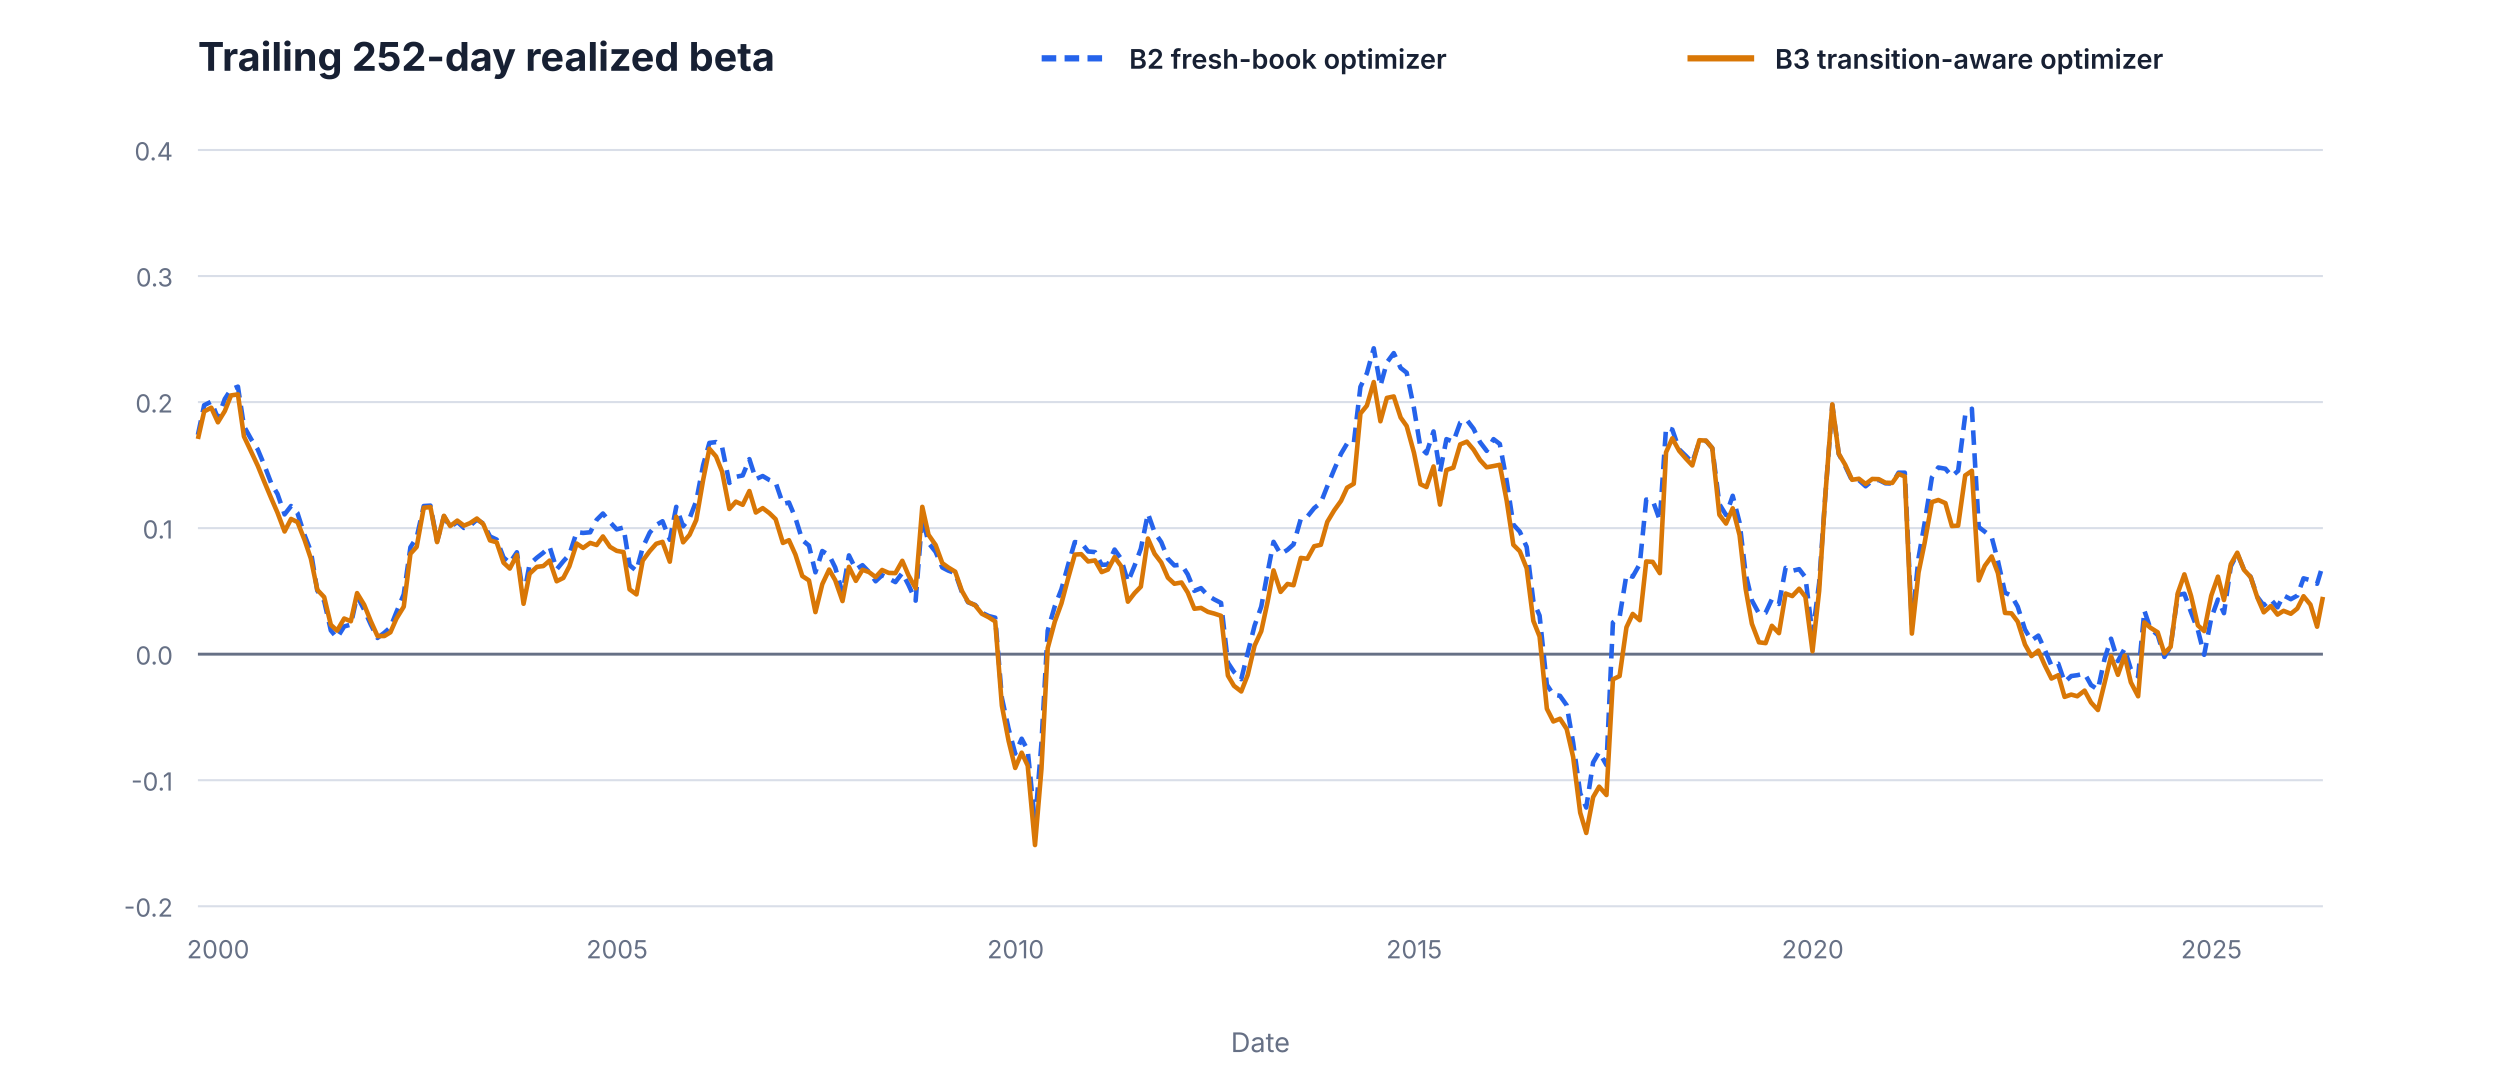
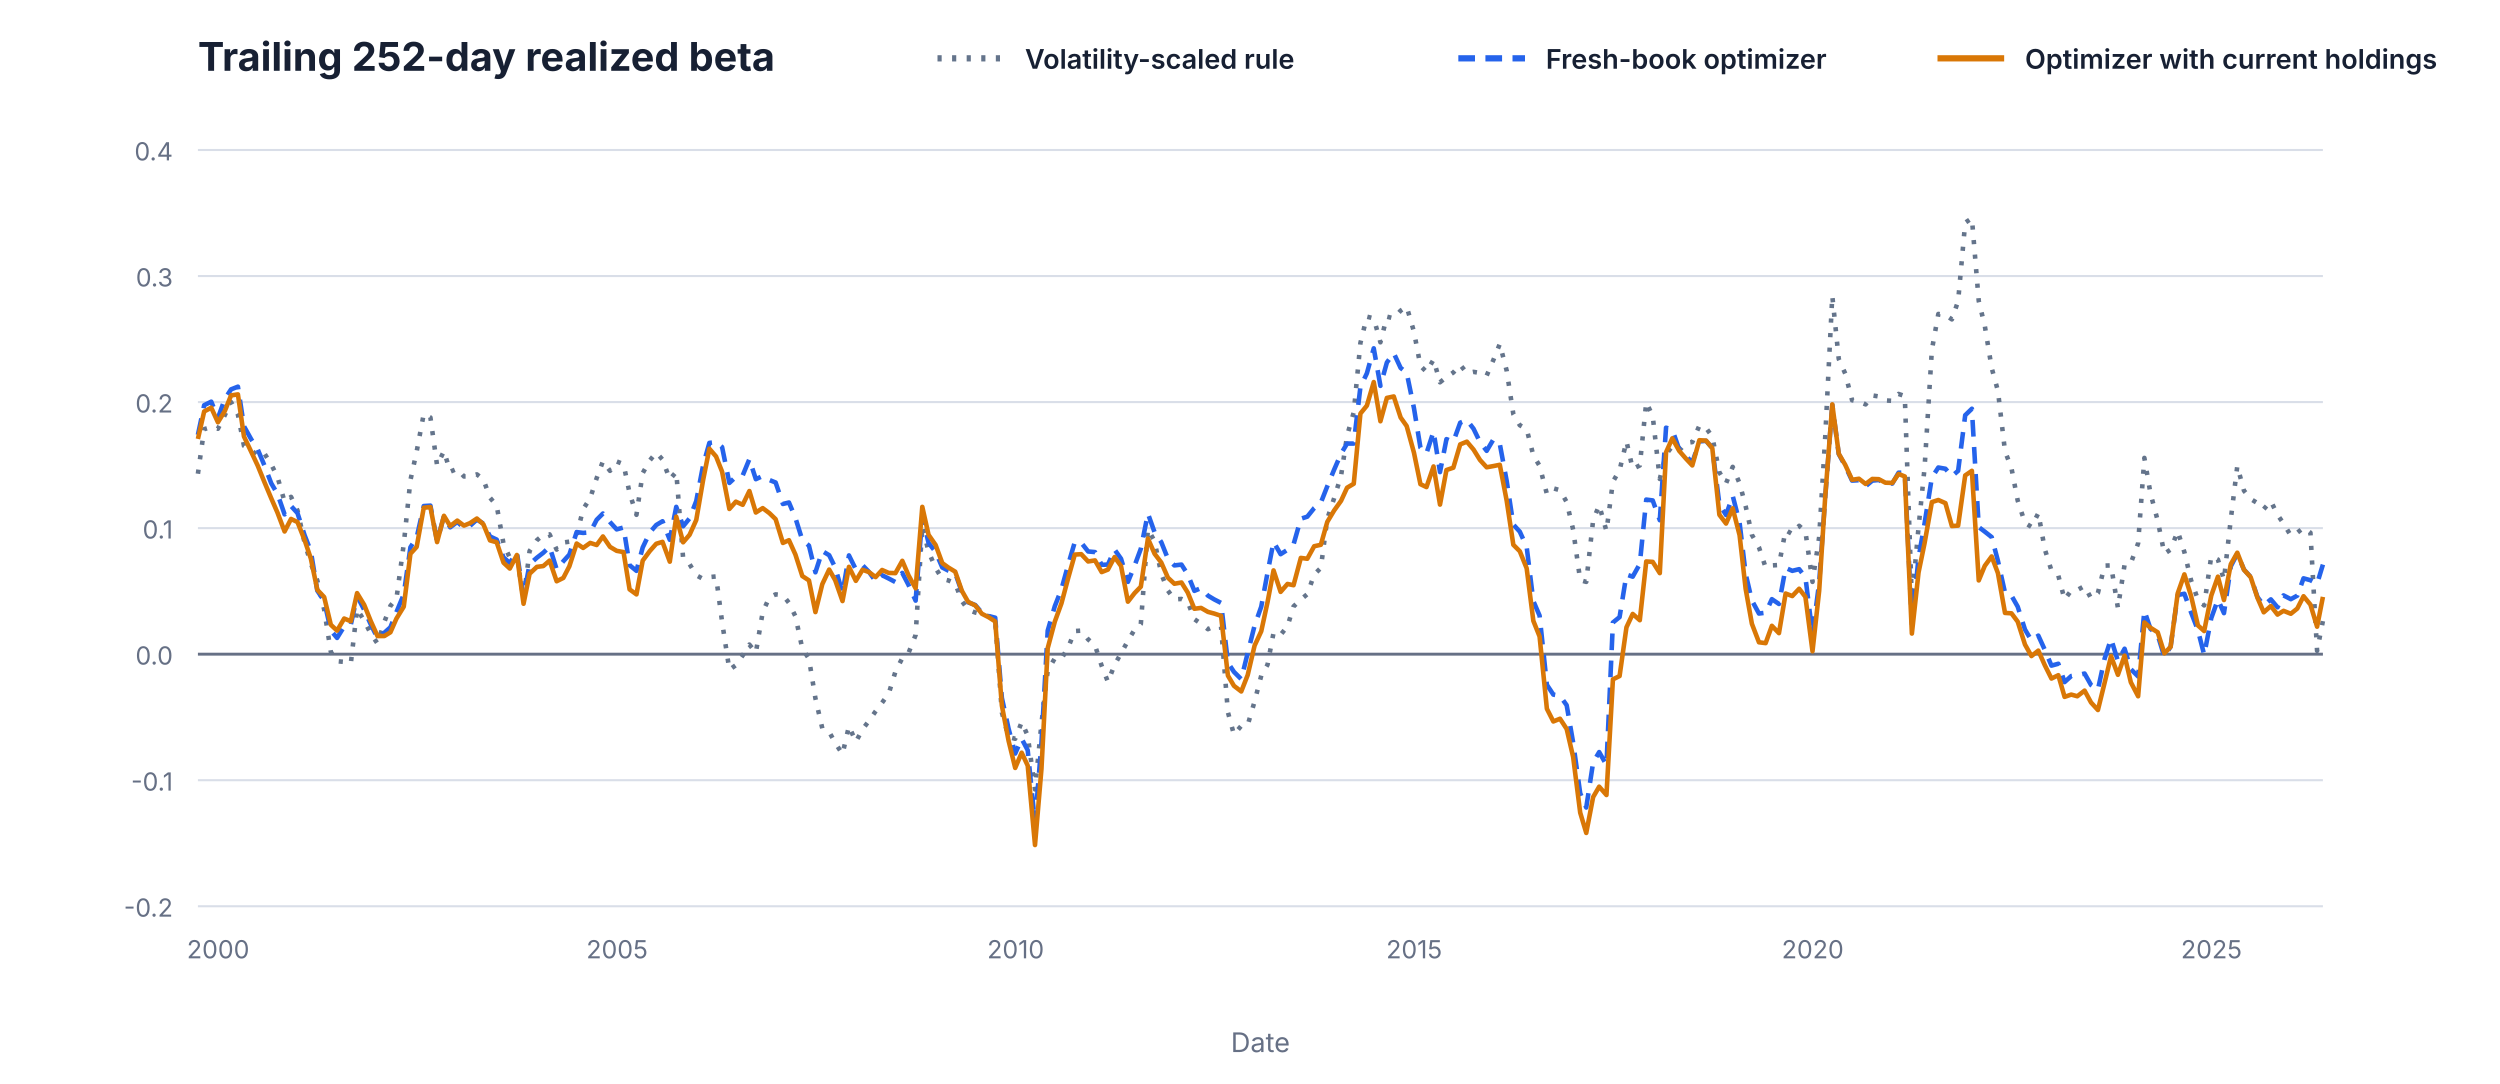
<svg xmlns="http://www.w3.org/2000/svg" width="1200" height="520" viewBox="0 0 1200 520" role="img" aria-labelledby="title desc">
  <g font-family="Inter, ui-sans-serif, -apple-system, BlinkMacSystemFont, Segoe UI, sans-serif">
    <line x1="95.0" y1="435.0" x2="1115.0" y2="435.0" stroke="#D9DEE8" stroke-width="1" />
    <text x="83.0" y="440.0" fill="#667085" font-size="12" font-weight="400" text-anchor="end">-0.2</text>
    <line x1="95.0" y1="374.5" x2="1115.0" y2="374.5" stroke="#D9DEE8" stroke-width="1" />
    <text x="83.0" y="379.5" fill="#667085" font-size="12" font-weight="400" text-anchor="end">-0.1</text>
    <line x1="95.0" y1="314.0" x2="1115.0" y2="314.0" stroke="#667085" stroke-width="1.4" />
    <text x="83.0" y="319.0" fill="#667085" font-size="12" font-weight="400" text-anchor="end">0.0</text>
    <line x1="95.0" y1="253.5" x2="1115.0" y2="253.5" stroke="#D9DEE8" stroke-width="1" />
    <text x="83.0" y="258.5" fill="#667085" font-size="12" font-weight="400" text-anchor="end">0.1</text>
    <line x1="95.0" y1="193.0" x2="1115.0" y2="193.0" stroke="#D9DEE8" stroke-width="1" />
    <text x="83.0" y="198.0" fill="#667085" font-size="12" font-weight="400" text-anchor="end">0.2</text>
    <line x1="95.0" y1="132.5" x2="1115.0" y2="132.5" stroke="#D9DEE8" stroke-width="1" />
    <text x="83.0" y="137.5" fill="#667085" font-size="12" font-weight="400" text-anchor="end">0.3</text>
    <line x1="95.0" y1="72.0" x2="1115.0" y2="72.0" stroke="#D9DEE8" stroke-width="1" />
    <text x="83.0" y="77.0" fill="#667085" font-size="12" font-weight="400" text-anchor="end">0.4</text>
    <text x="104.7" y="460.0" fill="#667085" font-size="12" font-weight="400" text-anchor="middle">2000</text>
    <text x="296.2" y="460.0" fill="#667085" font-size="12" font-weight="400" text-anchor="middle">2005</text>
    <text x="487.5" y="460.0" fill="#667085" font-size="12" font-weight="400" text-anchor="middle">2010</text>
    <text x="678.8" y="460.0" fill="#667085" font-size="12" font-weight="400" text-anchor="middle">2015</text>
    <text x="870.1" y="460.0" fill="#667085" font-size="12" font-weight="400" text-anchor="middle">2020</text>
    <text x="1061.5" y="460.0" fill="#667085" font-size="12" font-weight="400" text-anchor="middle">2025</text>
    <text x="95.0" y="34.0" fill="#172033" font-size="19" font-weight="650" text-anchor="start">Trailing 252-day realized beta</text>
-     <line x1="500.0" y1="28.0" x2="532.0" y2="28.0" stroke="#2563EB" stroke-width="3" stroke-dasharray="7 4" />
-     <text x="542.0" y="33.0" fill="#172033" font-size="13" font-weight="600" text-anchor="start">B2 fresh-book optimizer</text>
-     <path d="M95.0,208.7 L98.0,194.5 L101.4,192.8 L104.6,200.7 L107.9,191.5 L110.9,186.9 L114.2,185.6 L117.1,204.6 L120.6,210.9 L123.7,215.7 L127.0,223.6 L130.2,232.0 L133.2,237.1 L136.6,246.9 L139.7,242.9 L142.8,246.3 L146.2,256.9 L149.2,264.6 L152.3,283.5 L155.6,288.5 L158.8,302.6 L161.8,306.2 L165.2,300.7 L168.4,299.8 L171.4,286.1 L174.8,292.7 L178.0,299.8 L181.2,306.2 L184.5,303.7 L187.4,301.1 L190.3,293.8 L193.8,285.3 L197.0,262.7 L200.0,258.0 L203.4,242.9 L206.6,242.7 L209.8,259.8 L213.1,247.8 L216.1,253.1 L219.5,250.5 L222.7,253.4 L225.6,252.4 L228.9,249.4 L232.0,251.3 L235.2,257.5 L238.4,259.0 L241.7,267.6 L244.7,270.2 L248.1,265.1 L251.3,286.5 L254.2,270.8 L257.7,267.7 L260.8,265.3 L263.8,262.4 L267.2,273.3 L270.4,269.4 L273.3,266.2 L276.8,255.4 L279.9,255.8 L283.3,255.5 L286.4,249.5 L289.4,246.5 L292.8,250.6 L296.0,254.1 L299.3,253.2 L302.2,271.3 L305.5,274.0 L308.5,262.8 L311.9,255.6 L315.0,252.0 L318.0,250.2 L321.5,259.1 L324.6,243.3 L327.9,252.6 L331.0,248.8 L334.2,240.5 L337.5,223.3 L340.5,212.6 L343.7,212.2 L346.6,214.6 L350.1,231.8 L353.2,228.9 L356.5,228.2 L359.7,220.4 L362.8,230.0 L366.1,228.5 L369.3,230.4 L372.3,231.6 L375.8,241.9 L378.7,241.2 L381.8,248.6 L385.1,259.2 L388.3,261.9 L391.4,274.7 L394.7,264.5 L398.0,266.5 L400.9,272.4 L404.4,284.6 L407.5,266.6 L410.8,273.3 L414.0,271.3 L417.1,274.5 L420.3,279.0 L423.4,276.1 L426.6,277.7 L429.8,279.4 L433.1,275.0 L436.1,280.8 L439.5,288.3 L442.7,247.9 L445.7,260.6 L449.1,264.9 L452.3,272.4 L455.2,273.9 L458.5,275.1 L461.7,284.2 L464.7,289.1 L468.1,290.4 L471.3,294.1 L474.6,295.7 L477.7,296.5 L480.9,335.0 L484.1,349.7 L487.3,361.7 L490.4,354.6 L493.3,360.1 L496.8,395.3 L499.9,356.6 L502.9,302.7 L506.3,291.0 L509.5,282.8 L512.8,270.8 L515.9,260.2 L519.0,260.5 L522.3,264.7 L525.6,265.0 L528.8,271.1 L531.8,271.0 L535.0,263.8 L538.1,268.2 L541.4,279.3 L544.6,271.5 L547.6,263.4 L551.0,246.5 L554.2,255.5 L557.4,260.2 L560.6,268.2 L563.7,271.4 L567.1,271.0 L570.1,275.7 L573.3,283.6 L576.5,282.3 L579.8,285.9 L582.8,287.7 L586.1,289.4 L589.4,318.1 L592.3,322.5 L595.8,326.0 L598.9,313.4 L602.2,300.3 L605.4,291.2 L608.4,275.0 L611.3,260.1 L614.7,266.0 L618.0,263.9 L620.9,261.3 L624.4,249.0 L627.5,248.0 L630.8,243.9 L634.0,241.3 L637.1,233.4 L640.4,225.4 L643.7,217.8 L646.6,212.9 L649.8,212.9 L653.0,185.7 L656.1,179.2 L659.4,167.2 L662.6,185.2 L665.7,174.0 L669.0,169.5 L672.3,176.6 L675.2,178.9 L678.7,195.9 L681.8,214.8 L684.7,217.6 L688.1,207.1 L691.2,226.6 L694.3,210.8 L697.6,212.0 L700.9,202.9 L704.1,201.6 L707.3,205.8 L710.4,212.2 L713.6,216.4 L716.9,210.8 L719.9,213.1 L723.2,230.8 L726.4,251.8 L729.5,255.2 L732.8,262.5 L736.0,288.5 L739.0,295.5 L742.5,328.7 L745.6,333.4 L748.8,334.0 L752.0,338.5 L755.1,356.4 L758.5,380.8 L761.4,387.6 L764.7,366.0 L767.6,361.0 L771.1,367.2 L774.2,298.8 L777.4,296.2 L780.7,275.8 L783.7,276.8 L787.1,270.7 L790.2,239.8 L793.3,240.2 L796.7,249.7 L799.7,205.3 L802.7,206.2 L806.0,215.7 L809.3,218.9 L812.3,222.0 L815.7,211.9 L818.9,211.6 L821.9,215.1 L825.3,242.0 L828.5,247.2 L831.7,238.0 L835.0,250.9 L837.9,275.4 L840.9,288.2 L844.3,294.5 L847.5,294.1 L850.5,287.6 L853.9,289.9 L857.1,272.6 L860.3,274.0 L863.6,273.2 L866.6,277.1 L870.0,304.5 L873.2,279.7 L876.1,238.7 L879.5,194.4 L882.6,217.9 L885.7,223.7 L889.0,230.7 L892.3,230.5 L895.5,233.4 L898.7,230.7 L901.8,230.4 L905.0,232.0 L908.3,232.1 L911.3,226.9 L914.3,226.9 L917.7,299.5 L920.9,267.8 L923.8,251.2 L927.3,229.2 L930.4,224.4 L933.8,225.0 L936.9,228.6 L939.9,226.0 L943.3,199.3 L946.5,196.2 L949.8,253.0 L952.7,255.2 L956.0,257.8 L959.0,269.2 L962.4,284.5 L965.5,285.9 L968.5,291.2 L972.0,302.2 L975.1,307.4 L978.4,305.1 L981.5,311.9 L984.7,319.5 L988.0,318.6 L991.0,327.4 L994.2,324.5 L997.1,324.1 L1000.6,323.3 L1003.7,328.8 L1007.0,331.0 L1010.2,316.2 L1013.3,306.6 L1016.6,317.3 L1019.8,311.4 L1022.8,321.2 L1026.3,324.7 L1029.3,293.1 L1032.2,301.8 L1035.7,304.8 L1038.9,315.3 L1041.9,310.3 L1045.3,285.6 L1048.5,285.0 L1051.7,293.9 L1055.0,302.5 L1058.0,314.3 L1061.4,296.7 L1064.6,287.8 L1067.5,294.3 L1070.8,271.8 L1073.9,265.8 L1077.1,273.4 L1080.3,276.9 L1083.6,286.6 L1086.6,290.6 L1090.0,287.7 L1093.2,291.5 L1096.1,285.8 L1099.6,287.6 L1102.7,285.9 L1105.7,277.6 L1109.0,278.5 L1112.2,280.2 L1115.0,271.0" fill="none" stroke="#2563EB" stroke-width="2.2" stroke-linejoin="round" stroke-dasharray="7 4" />
-     <line x1="810.0" y1="28.0" x2="842.0" y2="28.0" stroke="#D97706" stroke-width="3" />
-     <text x="852.0" y="33.0" fill="#172033" font-size="13" font-weight="600" text-anchor="start">B3 transition-aware optimizer</text>
+     <line x1="450.0" y1="28.0" x2="482.0" y2="28.0" stroke="#64748B" stroke-width="3" stroke-dasharray="2 5" />
+     <text x="492.0" y="33.0" fill="#172033" font-size="13" font-weight="600" text-anchor="start">Volatility-scaled rule</text>
+     <path d="M95.0,227.4 L98.0,206.0 L101.4,205.0 L104.6,205.8 L107.9,199.3 L110.9,193.0 L114.2,199.0 L117.1,214.0 L120.6,215.9 L123.7,219.0 L127.0,217.8 L130.2,222.9 L133.2,229.0 L136.6,240.8 L139.7,238.5 L142.8,245.0 L146.2,260.5 L149.2,270.5 L152.3,278.6 L155.6,292.6 L158.8,312.9 L161.8,317.4 L165.2,317.7 L168.4,318.4 L171.4,292.3 L174.8,298.0 L178.0,304.2 L181.2,308.9 L184.5,298.5 L187.4,290.8 L190.3,287.3 L193.8,261.2 L197.0,230.5 L200.0,216.7 L203.4,198.7 L206.6,200.4 L209.8,223.4 L213.1,216.5 L216.1,226.4 L219.5,225.0 L222.7,228.7 L225.6,228.7 L228.9,227.7 L232.0,230.1 L235.2,238.9 L238.4,242.7 L241.7,261.1 L244.7,267.7 L248.1,267.2 L251.3,287.6 L254.2,264.5 L257.7,259.3 L260.8,256.7 L263.8,256.5 L267.2,263.8 L270.4,260.4 L273.3,260.0 L276.8,256.9 L279.9,244.4 L283.3,239.1 L286.4,229.5 L289.4,221.4 L292.8,226.0 L296.0,221.5 L299.3,222.8 L302.2,236.7 L305.5,247.1 L308.5,227.1 L311.9,221.0 L315.0,217.2 L318.0,220.6 L321.5,230.1 L324.6,226.5 L327.9,268.0 L331.0,270.8 L334.2,276.1 L337.5,277.9 L340.5,277.0 L343.7,276.7 L346.6,298.5 L350.1,321.5 L353.2,319.3 L356.5,314.6 L359.7,309.4 L362.8,313.3 L366.1,293.8 L369.3,286.7 L372.3,285.3 L375.8,285.7 L378.7,289.4 L381.8,295.8 L385.1,311.3 L388.3,316.2 L391.4,335.2 L394.7,349.6 L398.0,351.3 L400.9,356.6 L404.4,362.0 L407.5,348.5 L410.8,356.1 L414.0,350.1 L417.1,346.0 L420.3,341.4 L423.4,337.3 L426.6,332.9 L429.8,322.4 L433.1,315.9 L436.1,313.4 L439.5,304.8 L442.7,252.4 L445.7,264.8 L449.1,272.7 L452.3,277.9 L455.2,278.6 L458.5,280.0 L461.7,288.5 L464.7,292.7 L468.1,294.0 L471.3,294.8 L474.6,295.8 L477.7,297.9 L480.9,342.0 L484.1,353.8 L487.3,354.6 L490.4,346.6 L493.3,353.1 L496.8,378.9 L499.9,347.3 L502.9,321.9 L506.3,316.0 L509.5,316.2 L512.8,310.6 L515.9,302.9 L519.0,302.7 L522.3,306.9 L525.6,309.8 L528.8,319.6 L531.8,327.3 L535.0,319.1 L538.1,313.6 L541.4,307.6 L544.6,302.2 L547.6,299.5 L551.0,254.0 L554.2,259.8 L557.4,275.4 L560.6,283.5 L563.7,287.7 L567.1,287.5 L570.1,288.9 L573.3,297.2 L576.5,299.4 L579.8,302.0 L582.8,300.6 L586.1,300.8 L589.4,341.9 L592.3,352.6 L595.8,348.4 L598.9,348.0 L602.2,336.7 L605.4,324.3 L608.4,319.1 L611.3,303.7 L614.7,304.7 L618.0,300.6 L620.9,291.1 L624.4,287.8 L627.5,285.2 L630.8,275.8 L634.0,272.6 L637.1,249.0 L640.4,239.1 L643.7,228.4 L646.6,209.1 L649.8,197.9 L653.0,164.6 L656.1,152.0 L659.4,152.8 L662.6,164.3 L665.7,152.0 L669.0,152.8 L672.3,149.1 L675.2,147.2 L678.7,159.2 L681.8,175.6 L684.7,178.5 L688.1,172.6 L691.2,183.5 L694.3,181.0 L697.6,178.8 L700.9,175.1 L704.1,179.1 L707.3,178.5 L710.4,179.0 L713.6,180.3 L716.9,172.6 L719.9,165.1 L723.2,177.9 L726.4,198.8 L729.5,204.1 L732.8,206.0 L736.0,218.6 L739.0,223.6 L742.5,237.1 L745.6,234.4 L748.8,235.3 L752.0,241.0 L755.1,254.2 L758.5,278.5 L761.4,279.3 L764.7,249.7 L767.6,242.5 L771.1,254.9 L774.2,231.2 L777.4,225.7 L780.7,211.8 L783.7,225.1 L787.1,223.4 L790.2,193.1 L793.3,199.7 L796.7,229.9 L799.7,218.1 L802.7,214.2 L806.0,216.2 L809.3,212.6 L812.3,212.2 L815.7,204.3 L818.9,205.4 L821.9,209.6 L825.3,226.7 L828.5,232.0 L831.7,224.1 L835.0,232.0 L837.9,242.9 L840.9,256.7 L844.3,262.7 L847.5,272.4 L850.5,271.4 L853.9,271.2 L857.1,254.5 L860.3,256.3 L863.6,252.4 L866.6,255.1 L870.0,279.3 L873.2,257.8 L876.1,209.8 L879.5,142.0 L882.6,172.3 L885.7,179.3 L889.0,192.1 L892.3,192.8 L895.5,194.1 L898.7,189.8 L901.8,190.3 L905.0,192.2 L908.3,192.4 L911.3,189.1 L914.3,190.1 L917.7,288.1 L920.9,253.1 L923.8,224.5 L927.3,167.9 L930.4,150.7 L933.8,151.2 L936.9,153.3 L939.9,144.5 L943.3,106.9 L946.5,104.7 L949.8,144.5 L952.7,156.4 L956.0,176.6 L959.0,187.6 L962.4,216.6 L965.5,224.7 L968.5,240.3 L972.0,251.0 L975.1,252.9 L978.4,246.3 L981.5,263.6 L984.7,273.9 L988.0,276.3 L991.0,287.8 L994.2,283.4 L997.1,283.2 L1000.6,281.3 L1003.7,287.2 L1007.0,284.6 L1010.2,271.5 L1013.3,271.4 L1016.6,291.8 L1019.8,271.0 L1022.8,270.3 L1026.3,260.8 L1029.3,219.8 L1032.2,236.7 L1035.7,249.9 L1038.9,265.8 L1041.9,263.8 L1045.3,255.0 L1048.5,265.0 L1051.7,278.5 L1055.0,287.8 L1058.0,290.6 L1061.4,267.0 L1064.6,268.6 L1067.5,278.3 L1070.8,249.1 L1073.9,223.7 L1077.1,235.5 L1080.3,239.5 L1083.6,241.5 L1086.6,244.4 L1090.0,240.5 L1093.2,247.1 L1096.1,251.3 L1099.6,257.1 L1102.7,255.7 L1105.7,253.3 L1109.0,255.7 L1112.2,312.4 L1115.0,298.0" fill="none" stroke="#64748B" stroke-width="2.2" stroke-linejoin="round" stroke-dasharray="2 5" />
+     <line x1="700.0" y1="28.0" x2="732.0" y2="28.0" stroke="#2563EB" stroke-width="3" stroke-dasharray="8 5" />
+     <text x="742.0" y="33.0" fill="#172033" font-size="13" font-weight="600" text-anchor="start">Fresh-book optimizer</text>
+     <path d="M95.0,208.7 L98.0,194.5 L101.4,192.8 L104.6,200.7 L107.9,191.5 L110.9,186.9 L114.2,185.6 L117.1,204.6 L120.6,210.9 L123.7,215.7 L127.0,223.6 L130.2,232.0 L133.2,237.1 L136.6,246.9 L139.7,242.9 L142.8,246.3 L146.2,256.9 L149.2,264.6 L152.3,283.5 L155.6,288.5 L158.8,302.6 L161.8,306.2 L165.2,300.7 L168.4,299.8 L171.4,286.1 L174.8,292.7 L178.0,299.8 L181.2,306.2 L184.5,303.7 L187.4,301.1 L190.3,293.8 L193.8,285.3 L197.0,262.7 L200.0,258.0 L203.4,242.9 L206.6,242.7 L209.8,259.8 L213.1,247.8 L216.1,253.1 L219.5,250.5 L222.7,253.4 L225.6,252.4 L228.9,249.4 L232.0,251.3 L235.2,257.5 L238.4,259.0 L241.7,267.6 L244.7,270.2 L248.1,265.1 L251.3,286.5 L254.2,270.8 L257.7,267.7 L260.8,265.3 L263.8,262.4 L267.2,273.3 L270.4,269.4 L273.3,266.2 L276.8,255.4 L279.9,255.8 L283.3,255.5 L286.4,249.5 L289.4,246.5 L292.8,250.6 L296.0,254.1 L299.3,253.2 L302.2,271.3 L305.5,274.0 L308.5,262.8 L311.9,255.6 L315.0,252.0 L318.0,250.2 L321.5,259.1 L324.6,243.3 L327.9,252.6 L331.0,248.8 L334.2,240.5 L337.5,223.3 L340.5,212.6 L343.7,212.2 L346.6,214.6 L350.1,231.8 L353.2,228.9 L356.5,228.2 L359.7,220.4 L362.8,230.0 L366.1,228.5 L369.3,230.4 L372.3,231.6 L375.8,241.9 L378.7,241.2 L381.8,248.6 L385.1,259.2 L388.3,261.9 L391.4,274.7 L394.7,264.5 L398.0,266.5 L400.9,272.4 L404.4,284.6 L407.5,266.6 L410.8,273.3 L414.0,271.3 L417.1,274.5 L420.3,279.0 L423.4,276.1 L426.6,277.7 L429.8,279.4 L433.1,275.0 L436.1,280.8 L439.5,288.3 L442.7,247.9 L445.7,260.6 L449.1,264.9 L452.3,272.4 L455.2,273.9 L458.5,275.1 L461.7,284.2 L464.7,289.1 L468.1,290.4 L471.3,294.1 L474.6,295.7 L477.7,296.5 L480.9,335.0 L484.1,349.7 L487.3,361.7 L490.4,354.6 L493.3,360.1 L496.8,395.3 L499.9,356.6 L502.9,302.7 L506.3,291.0 L509.5,282.8 L512.8,270.8 L515.9,260.2 L519.0,260.5 L522.3,264.7 L525.6,265.0 L528.8,271.1 L531.8,271.0 L535.0,263.8 L538.1,268.2 L541.4,279.3 L544.6,271.5 L547.6,263.4 L551.0,246.5 L554.2,255.5 L557.4,260.2 L560.6,268.2 L563.7,271.4 L567.1,271.0 L570.1,275.7 L573.3,283.6 L576.5,282.3 L579.8,285.9 L582.8,287.7 L586.1,289.4 L589.4,318.1 L592.3,322.5 L595.8,326.0 L598.9,313.4 L602.2,300.3 L605.4,291.2 L608.4,275.0 L611.3,260.1 L614.7,266.0 L618.0,263.9 L620.9,261.3 L624.4,249.0 L627.5,248.0 L630.8,243.9 L634.0,241.3 L637.1,233.4 L640.4,225.4 L643.7,217.8 L646.6,212.9 L649.8,212.9 L653.0,185.7 L656.1,179.2 L659.4,167.2 L662.6,185.2 L665.7,174.0 L669.0,169.5 L672.3,176.6 L675.2,178.9 L678.7,195.9 L681.8,214.8 L684.7,217.6 L688.1,207.1 L691.2,226.6 L694.3,210.8 L697.6,212.0 L700.9,202.9 L704.1,201.6 L707.3,205.8 L710.4,212.2 L713.6,216.4 L716.9,210.8 L719.9,213.1 L723.2,230.8 L726.4,251.8 L729.5,255.2 L732.8,262.5 L736.0,288.5 L739.0,295.5 L742.5,328.7 L745.6,333.4 L748.8,334.0 L752.0,338.5 L755.1,356.4 L758.5,380.8 L761.4,387.6 L764.7,366.0 L767.6,361.0 L771.1,367.2 L774.2,298.8 L777.4,296.2 L780.7,275.8 L783.7,276.8 L787.1,270.7 L790.2,239.8 L793.3,240.2 L796.7,249.7 L799.7,205.3 L802.7,206.2 L806.0,215.7 L809.3,218.9 L812.3,222.0 L815.7,211.9 L818.9,211.6 L821.9,215.1 L825.3,242.0 L828.5,247.2 L831.7,238.0 L835.0,250.9 L837.9,275.4 L840.9,288.2 L844.3,294.5 L847.5,294.1 L850.5,287.6 L853.9,289.9 L857.1,272.6 L860.3,274.0 L863.6,273.2 L866.6,277.1 L870.0,304.5 L873.2,279.7 L876.1,238.7 L879.5,194.4 L882.6,217.9 L885.7,223.7 L889.0,230.7 L892.3,230.5 L895.5,233.4 L898.7,230.7 L901.8,230.4 L905.0,232.0 L908.3,232.1 L911.3,226.9 L914.3,226.9 L917.7,299.5 L920.9,267.8 L923.8,251.2 L927.3,229.2 L930.4,224.4 L933.8,225.0 L936.9,228.6 L939.9,226.0 L943.3,199.3 L946.5,196.2 L949.8,253.0 L952.7,255.2 L956.0,257.8 L959.0,269.2 L962.4,284.5 L965.5,285.9 L968.5,291.2 L972.0,302.2 L975.1,307.4 L978.4,305.1 L981.5,311.9 L984.7,319.5 L988.0,318.6 L991.0,327.4 L994.2,324.5 L997.1,324.1 L1000.6,323.3 L1003.7,328.8 L1007.0,331.0 L1010.2,316.2 L1013.3,306.6 L1016.6,317.3 L1019.8,311.4 L1022.8,321.2 L1026.3,324.7 L1029.3,293.1 L1032.2,301.8 L1035.7,304.8 L1038.9,315.3 L1041.9,310.3 L1045.3,285.6 L1048.5,285.0 L1051.7,293.9 L1055.0,302.5 L1058.0,314.3 L1061.4,296.7 L1064.6,287.8 L1067.5,294.3 L1070.8,271.8 L1073.9,265.8 L1077.1,273.4 L1080.3,276.9 L1083.6,286.6 L1086.6,290.6 L1090.0,287.7 L1093.2,291.5 L1096.1,285.8 L1099.6,287.6 L1102.7,285.9 L1105.7,277.6 L1109.0,278.5 L1112.2,280.2 L1115.0,271.0" fill="none" stroke="#2563EB" stroke-width="2.2" stroke-linejoin="round" stroke-dasharray="8 5" />
+     <line x1="930.0" y1="28.0" x2="962.0" y2="28.0" stroke="#D97706" stroke-width="3" />
+     <text x="972.0" y="33.0" fill="#172033" font-size="13" font-weight="600" text-anchor="start">Optimizer with current holdings</text>
    <path d="M95.0,210.7 L98.0,197.5 L101.4,195.7 L104.6,202.7 L107.9,197.3 L110.9,189.8 L114.2,189.3 L117.1,209.5 L120.6,216.9 L123.7,223.5 L127.0,231.6 L130.2,239.2 L133.2,246.1 L136.6,255.1 L139.7,249.1 L142.8,250.6 L146.2,259.2 L149.2,268.1 L152.3,283.1 L155.6,286.6 L158.8,299.9 L161.8,302.7 L165.2,296.9 L168.4,298.2 L171.4,284.7 L174.8,290.3 L178.0,298.2 L181.2,305.3 L184.5,305.3 L187.4,303.5 L190.3,296.9 L193.8,291.2 L197.0,265.8 L200.0,262.5 L203.4,243.7 L206.6,243.4 L209.8,260.2 L213.1,247.6 L216.1,252.5 L219.5,249.9 L222.7,252.3 L225.6,251.1 L228.9,248.9 L232.0,251.6 L235.2,259.4 L238.4,260.3 L241.7,270.1 L244.7,272.9 L248.1,266.4 L251.3,289.8 L254.2,275.4 L257.7,272.1 L260.8,271.7 L263.8,269.1 L267.2,279.0 L270.4,277.4 L273.3,271.8 L276.8,260.9 L279.9,263.0 L283.3,260.6 L286.4,261.6 L289.4,257.5 L292.8,262.5 L296.0,264.4 L299.3,265.0 L302.2,282.9 L305.5,285.3 L308.5,269.1 L311.9,264.5 L315.0,261.0 L318.0,260.1 L321.5,269.6 L324.6,248.0 L327.9,260.3 L331.0,256.7 L334.2,249.6 L337.5,230.4 L340.5,215.4 L343.7,219.1 L346.6,226.4 L350.1,244.3 L353.2,240.8 L356.5,242.3 L359.7,235.7 L362.8,246.0 L366.1,243.9 L369.3,246.3 L372.3,249.2 L375.8,260.6 L378.7,259.3 L381.8,266.2 L385.1,276.5 L388.3,278.6 L391.4,293.8 L394.7,280.4 L398.0,273.4 L400.9,278.5 L404.4,288.5 L407.5,272.1 L410.8,278.8 L414.0,273.5 L417.1,274.6 L420.3,277.0 L423.4,273.6 L426.6,275.0 L429.8,275.1 L433.1,269.2 L436.1,276.2 L439.5,282.4 L442.7,243.3 L445.7,256.7 L449.1,261.6 L452.3,270.3 L455.2,272.4 L458.5,274.4 L461.7,283.6 L464.7,288.9 L468.1,290.6 L471.3,294.6 L474.6,296.3 L477.7,298.3 L480.9,338.7 L484.1,355.5 L487.3,368.6 L490.4,361.3 L493.3,367.5 L496.8,405.6 L499.9,369.1 L502.9,311.1 L506.3,298.4 L509.5,289.6 L512.8,277.2 L515.9,266.2 L519.0,266.0 L522.3,269.5 L525.6,269.0 L528.8,274.6 L531.8,273.4 L535.0,267.4 L538.1,271.7 L541.4,288.8 L544.6,284.7 L547.6,281.6 L551.0,258.5 L554.2,265.8 L557.4,270.0 L560.6,277.3 L563.7,280.2 L567.1,279.6 L570.1,284.4 L573.3,292.2 L576.5,291.8 L579.8,293.7 L582.8,294.5 L586.1,295.6 L589.4,324.3 L592.3,329.2 L595.8,331.9 L598.9,324.0 L602.2,309.9 L605.4,303.0 L608.4,289.1 L611.3,273.8 L614.7,284.1 L618.0,280.3 L620.9,280.9 L624.4,267.8 L627.5,268.2 L630.8,262.2 L634.0,261.5 L637.1,250.5 L640.4,245.0 L643.7,240.4 L646.6,234.1 L649.8,232.2 L653.0,198.5 L656.1,194.7 L659.4,183.4 L662.6,202.2 L665.7,191.0 L669.0,190.3 L672.3,200.4 L675.2,204.5 L678.7,217.3 L681.8,232.4 L684.7,233.8 L688.1,223.9 L691.2,242.2 L694.3,225.6 L697.6,224.5 L700.9,213.3 L704.1,212.0 L707.3,215.8 L710.4,220.8 L713.6,224.3 L716.9,223.7 L719.9,223.1 L723.2,240.3 L726.4,261.5 L729.5,264.6 L732.8,272.8 L736.0,298.0 L739.0,305.5 L742.5,340.2 L745.6,346.3 L748.8,345.0 L752.0,349.9 L755.1,363.3 L758.5,390.1 L761.4,399.8 L764.7,382.6 L767.6,377.6 L771.1,381.6 L774.2,326.1 L777.4,324.5 L780.7,301.1 L783.7,294.7 L787.1,297.7 L790.2,269.5 L793.3,269.7 L796.7,275.1 L799.7,217.1 L802.7,210.4 L806.0,216.4 L809.3,220.2 L812.3,223.4 L815.7,211.3 L818.9,211.5 L821.9,215.1 L825.3,247.1 L828.5,251.3 L831.7,244.0 L835.0,256.9 L837.9,282.6 L840.9,299.4 L844.3,308.3 L847.5,308.7 L850.5,300.4 L853.9,303.9 L857.1,284.9 L860.3,286.1 L863.6,282.6 L866.6,286.5 L870.0,312.6 L873.2,283.6 L876.1,238.5 L879.5,194.1 L882.6,217.8 L885.7,223.1 L889.0,230.3 L892.3,229.8 L895.5,232.3 L898.7,229.9 L901.8,230.0 L905.0,231.7 L908.3,231.8 L911.3,227.5 L914.3,228.7 L917.7,304.1 L920.9,274.8 L923.8,260.7 L927.3,241.0 L930.4,240.0 L933.8,241.5 L936.9,252.5 L939.9,252.3 L943.3,228.2 L946.5,226.0 L949.8,278.6 L952.7,271.6 L956.0,267.1 L959.0,275.1 L962.4,294.2 L965.5,294.4 L968.5,298.4 L972.0,309.4 L975.1,314.9 L978.4,312.3 L981.5,319.3 L984.7,325.7 L988.0,324.1 L991.0,334.5 L994.2,333.4 L997.1,334.2 L1000.6,331.5 L1003.7,337.2 L1007.0,340.8 L1010.2,327.8 L1013.3,315.0 L1016.6,323.9 L1019.8,314.7 L1022.8,327.5 L1026.3,334.2 L1029.3,298.8 L1032.2,301.3 L1035.7,303.5 L1038.9,313.6 L1041.9,310.5 L1045.3,284.8 L1048.5,275.7 L1051.7,286.0 L1055.0,300.2 L1058.0,302.9 L1061.4,285.9 L1064.6,276.8 L1067.5,288.0 L1070.8,270.8 L1073.9,265.3 L1077.1,273.5 L1080.3,277.0 L1083.6,287.0 L1086.6,293.9 L1090.0,290.9 L1093.2,295.0 L1096.1,293.2 L1099.6,294.6 L1102.7,292.1 L1105.7,286.2 L1109.0,290.2 L1112.2,300.8 L1115.0,286.5" fill="none" stroke="#D97706" stroke-width="2.2" stroke-linejoin="round" />
    <text x="605.0" y="505.0" fill="#667085" font-size="13" font-weight="400" text-anchor="middle">Date</text>
  </g>
</svg>
